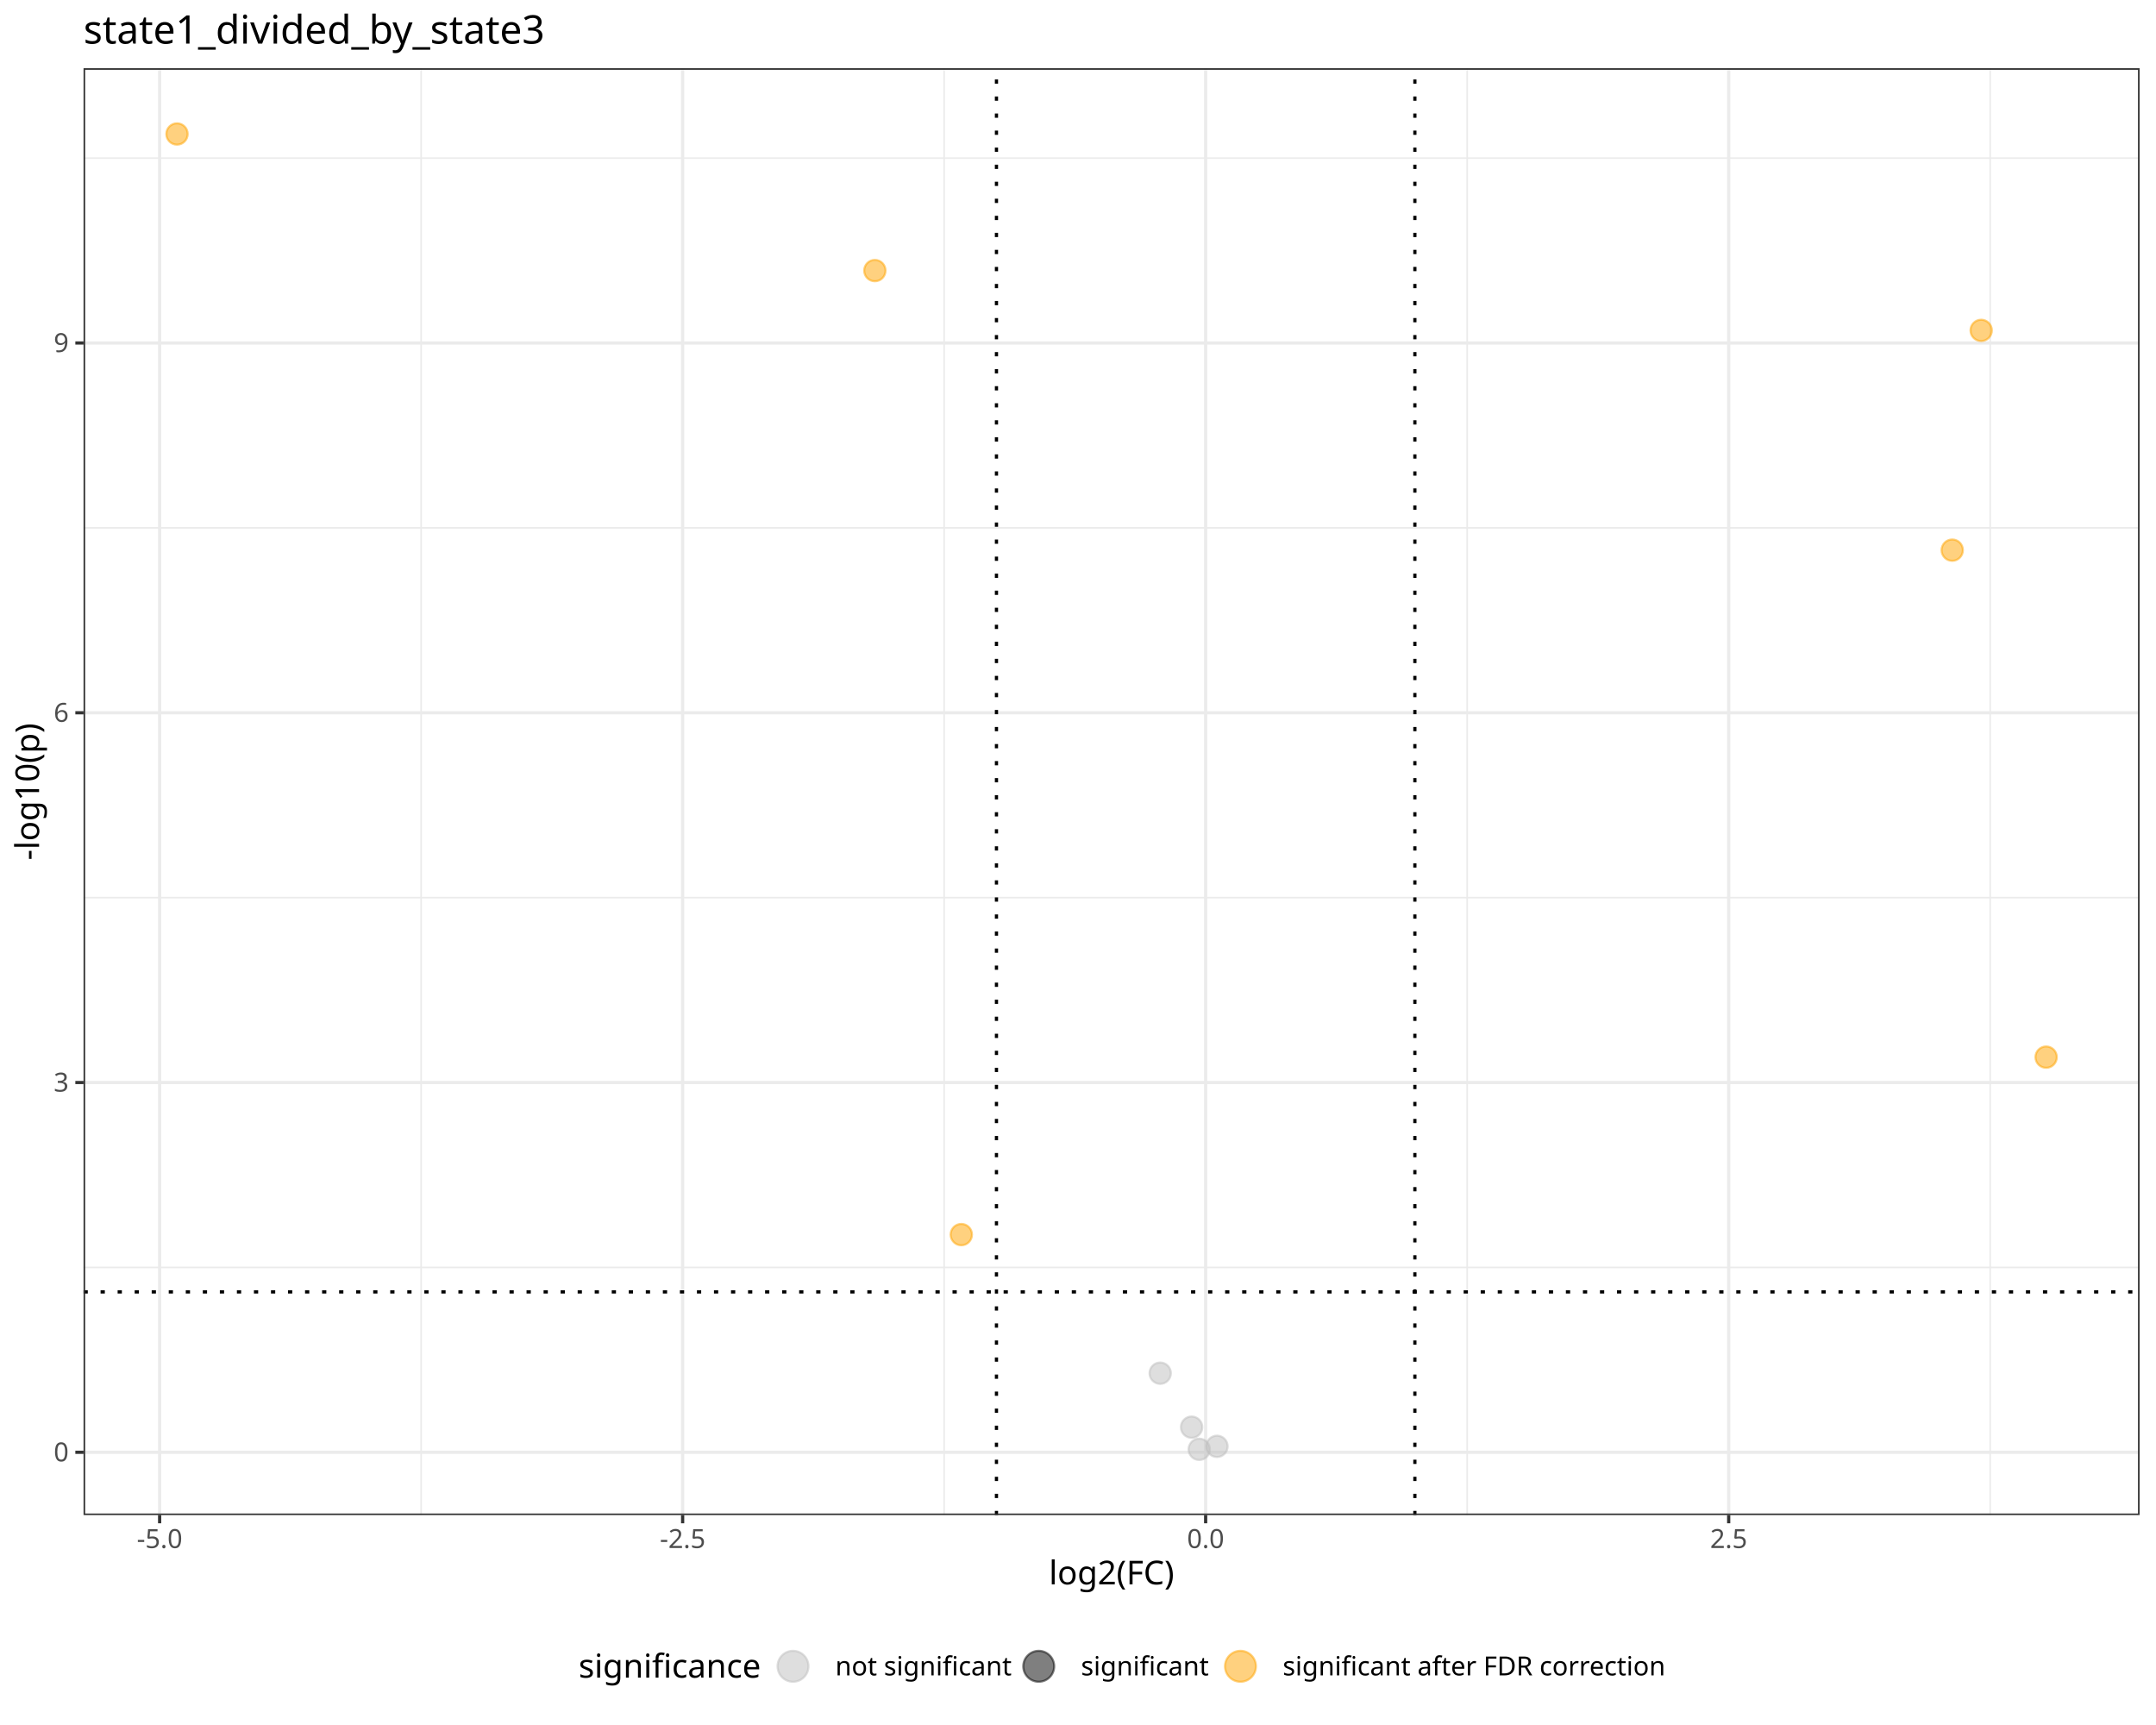
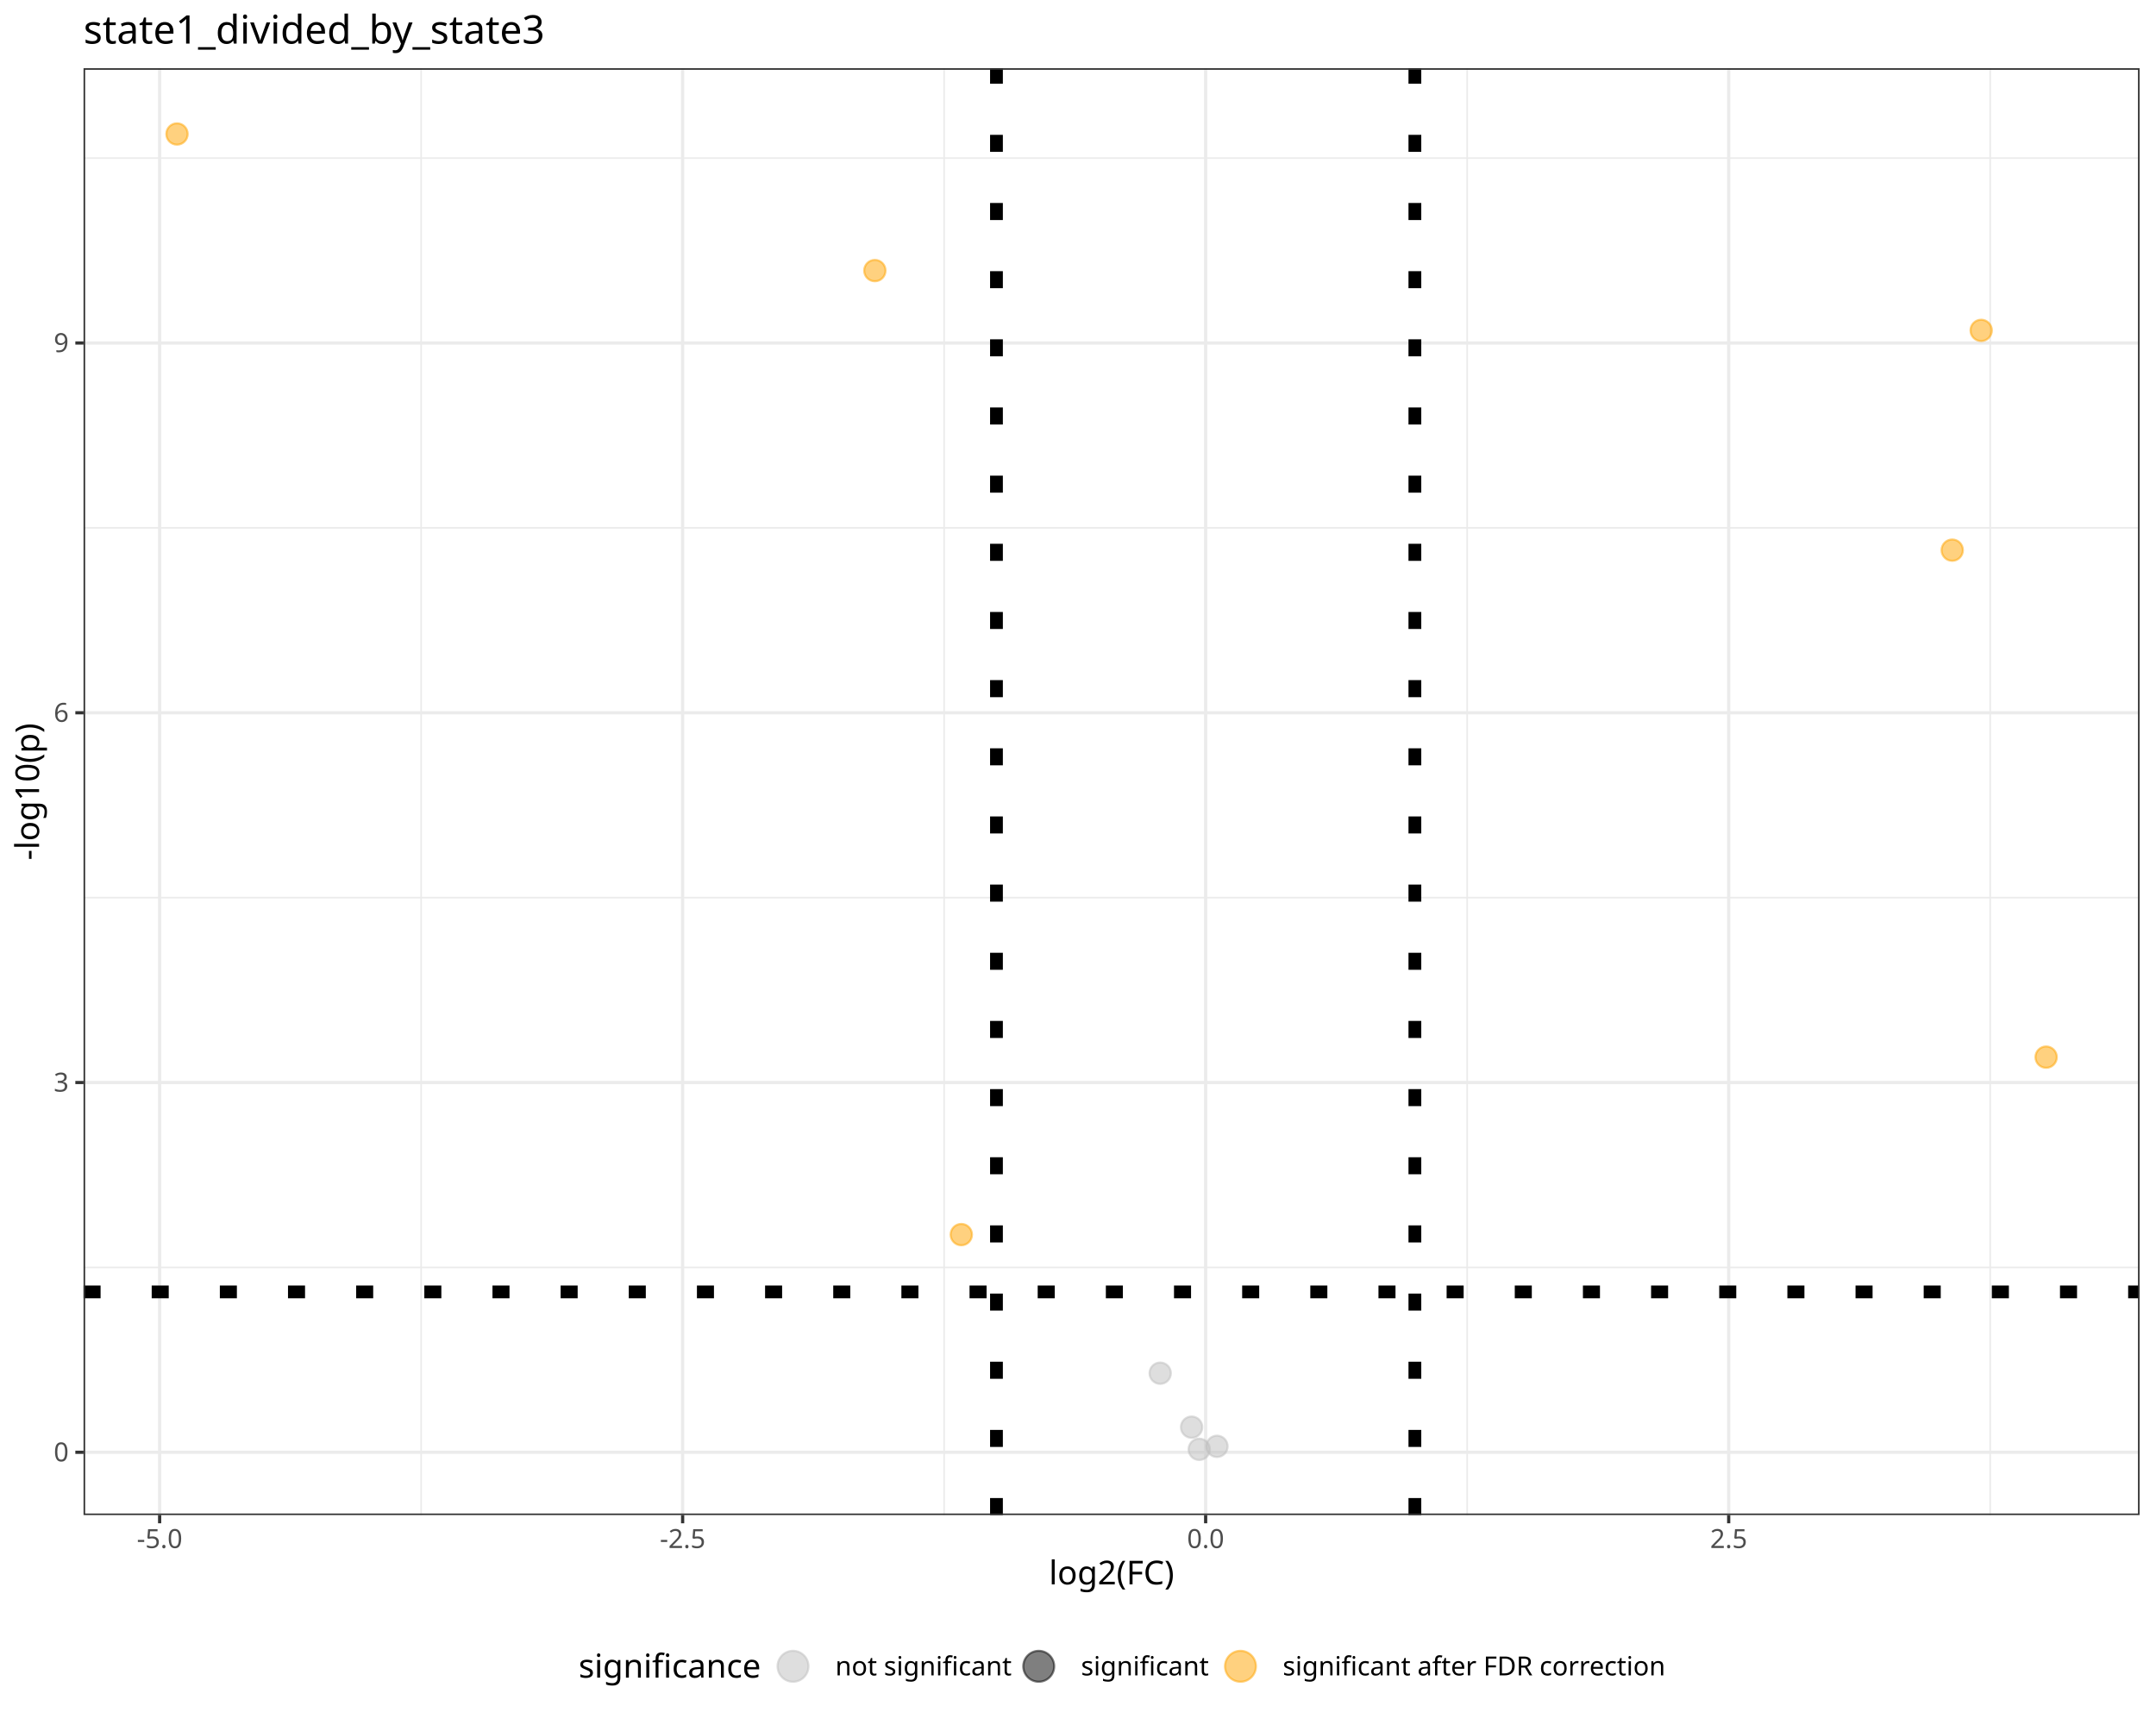
<svg xmlns="http://www.w3.org/2000/svg" class="svglite" data-engine-version="2.0" width="720.00pt" height="576.00pt" viewBox="0 0 720.00 576.00">
  <defs>
    <style type="text/css">
    .svglite line, .svglite polyline, .svglite polygon, .svglite path, .svglite rect, .svglite circle {
      fill: none;
      stroke: #000000;
      stroke-linecap: round;
      stroke-linejoin: round;
      stroke-miterlimit: 10.00;
    }
  </style>
  </defs>
  <rect width="100%" height="100%" style="stroke: none; fill: #FFFFFF;" />
  <defs>
    <clipPath id="cpMC4wMHw3MjAuMDB8MC4wMHw1NzYuMDA=">
      <rect x="0.00" y="0.00" width="720.00" height="576.00" />
    </clipPath>
  </defs>
  <g clip-path="url(#cpMC4wMHw3MjAuMDB8MC4wMHw1NzYuMDA=)">
    <rect x="0.00" y="0.00" width="720.00" height="576.00" style="stroke-width: 1.07; stroke: #FFFFFF; fill: #FFFFFF;" />
  </g>
  <defs>
    <clipPath id="cpMjcuOTB8NzE0LjUyfDIyLjc4fDUwNS45MQ==">
      <rect x="27.90" y="22.78" width="686.62" height="483.13" />
    </clipPath>
  </defs>
  <g clip-path="url(#cpMjcuOTB8NzE0LjUyfDIyLjc4fDUwNS45MQ==)">
    <rect x="27.90" y="22.78" width="686.62" height="483.13" style="stroke-width: 1.07; stroke: none; fill: #FFFFFF;" />
    <polyline points="27.90,423.21 714.52,423.21 " style="stroke-width: 0.53; stroke: #EBEBEB; stroke-linecap: butt;" />
    <polyline points="27.90,299.73 714.52,299.73 " style="stroke-width: 0.53; stroke: #EBEBEB; stroke-linecap: butt;" />
    <polyline points="27.90,176.26 714.52,176.26 " style="stroke-width: 0.53; stroke: #EBEBEB; stroke-linecap: butt;" />
    <polyline points="27.90,52.79 714.52,52.79 " style="stroke-width: 0.53; stroke: #EBEBEB; stroke-linecap: butt;" />
    <polyline points="140.64,505.91 140.64,22.78 " style="stroke-width: 0.53; stroke: #EBEBEB; stroke-linecap: butt;" />
    <polyline points="315.30,505.91 315.30,22.78 " style="stroke-width: 0.53; stroke: #EBEBEB; stroke-linecap: butt;" />
    <polyline points="489.97,505.91 489.97,22.78 " style="stroke-width: 0.53; stroke: #EBEBEB; stroke-linecap: butt;" />
    <polyline points="664.63,505.91 664.63,22.78 " style="stroke-width: 0.53; stroke: #EBEBEB; stroke-linecap: butt;" />
    <polyline points="27.90,484.94 714.52,484.94 " style="stroke-width: 1.07; stroke: #EBEBEB; stroke-linecap: butt;" />
    <polyline points="27.90,361.47 714.52,361.47 " style="stroke-width: 1.07; stroke: #EBEBEB; stroke-linecap: butt;" />
    <polyline points="27.90,238.00 714.52,238.00 " style="stroke-width: 1.07; stroke: #EBEBEB; stroke-linecap: butt;" />
    <polyline points="27.90,114.53 714.52,114.53 " style="stroke-width: 1.07; stroke: #EBEBEB; stroke-linecap: butt;" />
    <polyline points="53.31,505.91 53.31,22.78 " style="stroke-width: 1.07; stroke: #EBEBEB; stroke-linecap: butt;" />
    <polyline points="227.97,505.91 227.97,22.78 " style="stroke-width: 1.07; stroke: #EBEBEB; stroke-linecap: butt;" />
    <polyline points="402.63,505.91 402.63,22.78 " style="stroke-width: 1.07; stroke: #EBEBEB; stroke-linecap: butt;" />
    <polyline points="577.30,505.91 577.30,22.78 " style="stroke-width: 1.07; stroke: #EBEBEB; stroke-linecap: butt;" />
    <circle cx="406.41" cy="482.95" r="3.56" style="stroke-width: 0.71; stroke: #BEBEBE; stroke-opacity: 0.50; fill: #BEBEBE; fill-opacity: 0.50;" />
    <circle cx="651.95" cy="183.70" r="3.56" style="stroke-width: 0.71; stroke: #FFA500; stroke-opacity: 0.50; fill: #FFA500; fill-opacity: 0.50;" />
    <circle cx="400.49" cy="483.95" r="3.56" style="stroke-width: 0.71; stroke: #BEBEBE; stroke-opacity: 0.50; fill: #BEBEBE; fill-opacity: 0.50;" />
    <circle cx="397.94" cy="476.55" r="3.56" style="stroke-width: 0.71; stroke: #BEBEBE; stroke-opacity: 0.50; fill: #BEBEBE; fill-opacity: 0.50;" />
    <circle cx="661.62" cy="110.32" r="3.56" style="stroke-width: 0.71; stroke: #FFA500; stroke-opacity: 0.50; fill: #FFA500; fill-opacity: 0.50;" />
    <circle cx="683.31" cy="352.99" r="3.56" style="stroke-width: 0.71; stroke: #FFA500; stroke-opacity: 0.50; fill: #FFA500; fill-opacity: 0.50;" />
    <circle cx="387.45" cy="458.53" r="3.56" style="stroke-width: 0.71; stroke: #BEBEBE; stroke-opacity: 0.50; fill: #BEBEBE; fill-opacity: 0.50;" />
    <circle cx="292.16" cy="90.35" r="3.56" style="stroke-width: 0.71; stroke: #FFA500; stroke-opacity: 0.50; fill: #FFA500; fill-opacity: 0.50;" />
    <circle cx="59.11" cy="44.74" r="3.56" style="stroke-width: 0.71; stroke: #FFA500; stroke-opacity: 0.50; fill: #FFA500; fill-opacity: 0.50;" />
    <circle cx="321.03" cy="412.25" r="3.56" style="stroke-width: 0.71; stroke: #FFA500; stroke-opacity: 0.50; fill: #FFA500; fill-opacity: 0.50;" />
-     <line x1="27.90" y1="431.39" x2="714.52" y2="431.39" style="stroke-width: 1.07; stroke-dasharray: 1.42,4.27; stroke-linecap: butt;" />
-     <line x1="472.50" y1="505.91" x2="472.50" y2="22.78" style="stroke-width: 1.07; stroke-dasharray: 1.42,4.27; stroke-linecap: butt;" />
-     <line x1="332.77" y1="505.91" x2="332.77" y2="22.78" style="stroke-width: 1.07; stroke-dasharray: 1.42,4.27; stroke-linecap: butt;" />
+     <line x1="27.90" y1="431.39" x2="714.52" y2="431.39" style="stroke-width: 4.27; stroke-dasharray: 5.69,17.07; stroke-linecap: butt;" />
+     <line x1="472.50" y1="505.91" x2="472.50" y2="22.78" style="stroke-width: 4.27; stroke-dasharray: 5.69,17.07; stroke-linecap: butt;" />
+     <line x1="332.77" y1="505.91" x2="332.77" y2="22.78" style="stroke-width: 4.27; stroke-dasharray: 5.69,17.07; stroke-linecap: butt;" />
    <rect x="27.90" y="22.78" width="686.62" height="483.13" style="stroke-width: 1.07; stroke: #333333;" />
  </g>
  <g clip-path="url(#cpMC4wMHw3MjAuMDB8MC4wMHw1NzYuMDA=)">
    <text x="22.97" y="487.97" text-anchor="end" style="font-size: 8.80px; fill: #4D4D4D; font-family: sans;" textLength="4.89px" lengthAdjust="spacingAndGlyphs">0</text>
    <text x="22.97" y="364.50" text-anchor="end" style="font-size: 8.80px; fill: #4D4D4D; font-family: sans;" textLength="4.89px" lengthAdjust="spacingAndGlyphs">3</text>
    <text x="22.97" y="241.03" text-anchor="end" style="font-size: 8.80px; fill: #4D4D4D; font-family: sans;" textLength="4.89px" lengthAdjust="spacingAndGlyphs">6</text>
    <text x="22.97" y="117.56" text-anchor="end" style="font-size: 8.80px; fill: #4D4D4D; font-family: sans;" textLength="4.89px" lengthAdjust="spacingAndGlyphs">9</text>
    <polyline points="25.16,484.94 27.90,484.94 " style="stroke-width: 1.07; stroke: #333333; stroke-linecap: butt;" />
    <polyline points="25.16,361.47 27.90,361.47 " style="stroke-width: 1.07; stroke: #333333; stroke-linecap: butt;" />
    <polyline points="25.16,238.00 27.90,238.00 " style="stroke-width: 1.07; stroke: #333333; stroke-linecap: butt;" />
    <polyline points="25.16,114.53 27.90,114.53 " style="stroke-width: 1.07; stroke: #333333; stroke-linecap: butt;" />
    <polyline points="53.31,508.65 53.31,505.91 " style="stroke-width: 1.07; stroke: #333333; stroke-linecap: butt;" />
    <polyline points="227.97,508.65 227.97,505.91 " style="stroke-width: 1.07; stroke: #333333; stroke-linecap: butt;" />
    <polyline points="402.63,508.65 402.63,505.91 " style="stroke-width: 1.07; stroke: #333333; stroke-linecap: butt;" />
    <polyline points="577.30,508.65 577.30,505.91 " style="stroke-width: 1.07; stroke: #333333; stroke-linecap: butt;" />
    <text x="53.31" y="516.90" text-anchor="middle" style="font-size: 8.80px; fill: #4D4D4D; font-family: sans;" textLength="15.16px" lengthAdjust="spacingAndGlyphs">-5.0</text>
    <text x="227.97" y="516.90" text-anchor="middle" style="font-size: 8.80px; fill: #4D4D4D; font-family: sans;" textLength="15.16px" lengthAdjust="spacingAndGlyphs">-2.5</text>
    <text x="402.63" y="516.90" text-anchor="middle" style="font-size: 8.80px; fill: #4D4D4D; font-family: sans;" textLength="12.23px" lengthAdjust="spacingAndGlyphs">0.0</text>
    <text x="577.30" y="516.90" text-anchor="middle" style="font-size: 8.80px; fill: #4D4D4D; font-family: sans;" textLength="12.23px" lengthAdjust="spacingAndGlyphs">2.5</text>
    <text x="371.21" y="529.04" text-anchor="middle" style="font-size: 11.00px; font-family: sans;" textLength="42.79px" lengthAdjust="spacingAndGlyphs">log2(FC)</text>
    <text transform="translate(13.05,264.35) rotate(-90)" text-anchor="middle" style="font-size: 11.00px; font-family: sans;" textLength="44.02px" lengthAdjust="spacingAndGlyphs">-log10(p)</text>
    <rect x="187.75" y="542.28" width="366.92" height="28.24" style="stroke-width: 1.07; stroke: none; fill: #FFFFFF;" />
    <text x="193.23" y="560.19" style="font-size: 11.00px; font-family: sans;" textLength="57.49px" lengthAdjust="spacingAndGlyphs">significance</text>
    <rect x="256.19" y="547.76" width="17.28" height="17.28" style="stroke-width: 1.07; stroke: none; fill: #FFFFFF;" />
    <circle cx="264.83" cy="556.40" r="5.16" style="stroke-width: 0.71; stroke: #BEBEBE; stroke-opacity: 0.50; fill: #BEBEBE; fill-opacity: 0.50;" />
    <rect x="338.25" y="547.76" width="17.28" height="17.28" style="stroke-width: 1.07; stroke: none; fill: #FFFFFF;" />
    <circle cx="346.89" cy="556.40" r="5.16" style="stroke-width: 0.71; stroke: #000000; stroke-opacity: 0.50; fill: #000000; fill-opacity: 0.50;" />
    <rect x="405.62" y="547.76" width="17.28" height="17.28" style="stroke-width: 1.07; stroke: none; fill: #FFFFFF;" />
    <circle cx="414.26" cy="556.40" r="5.16" style="stroke-width: 0.71; stroke: #FFA500; stroke-opacity: 0.50; fill: #FFA500; fill-opacity: 0.50;" />
    <text x="278.95" y="559.43" style="font-size: 8.80px; font-family: sans;" textLength="53.81px" lengthAdjust="spacingAndGlyphs">not significant</text>
    <text x="361.01" y="559.43" style="font-size: 8.80px; font-family: sans;" textLength="39.14px" lengthAdjust="spacingAndGlyphs">significant</text>
    <text x="428.38" y="559.43" style="font-size: 8.80px; font-family: sans;" textLength="120.81px" lengthAdjust="spacingAndGlyphs">significant after FDR correction</text>
    <text x="27.90" y="14.56" style="font-size: 13.20px; font-family: sans;" textLength="149.74px" lengthAdjust="spacingAndGlyphs">state1_divided_by_state3</text>
  </g>
</svg>
